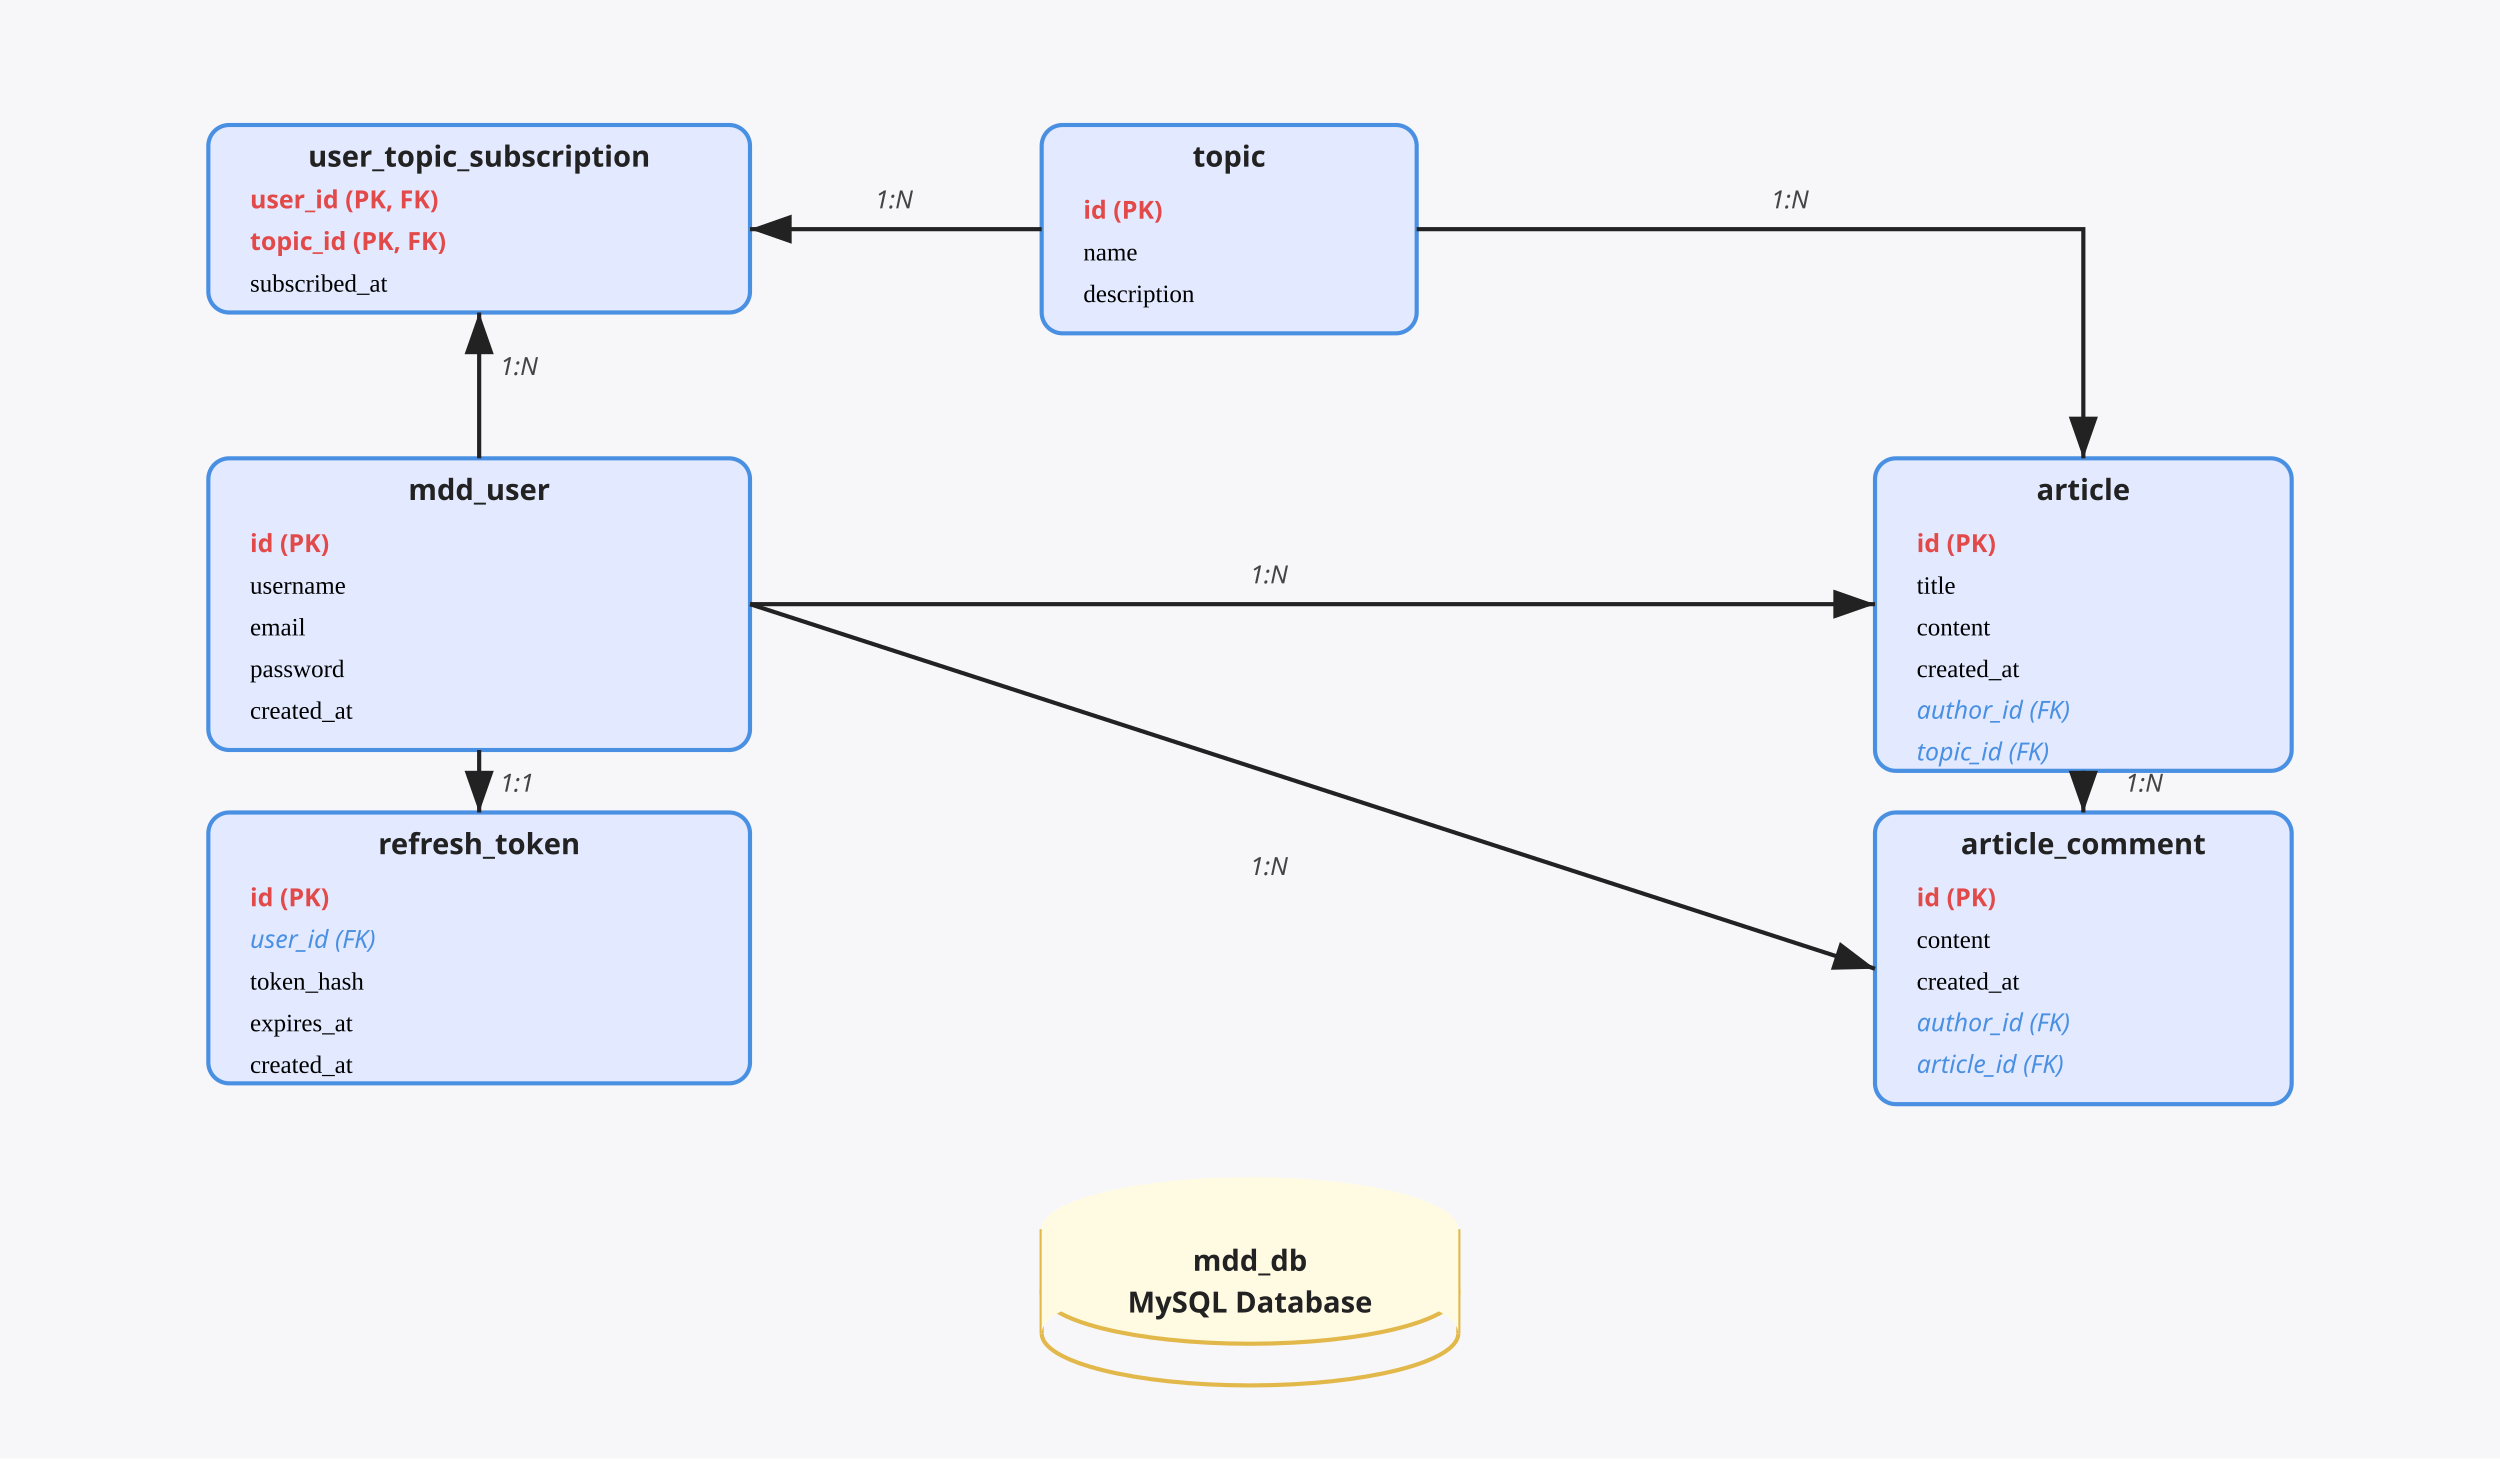
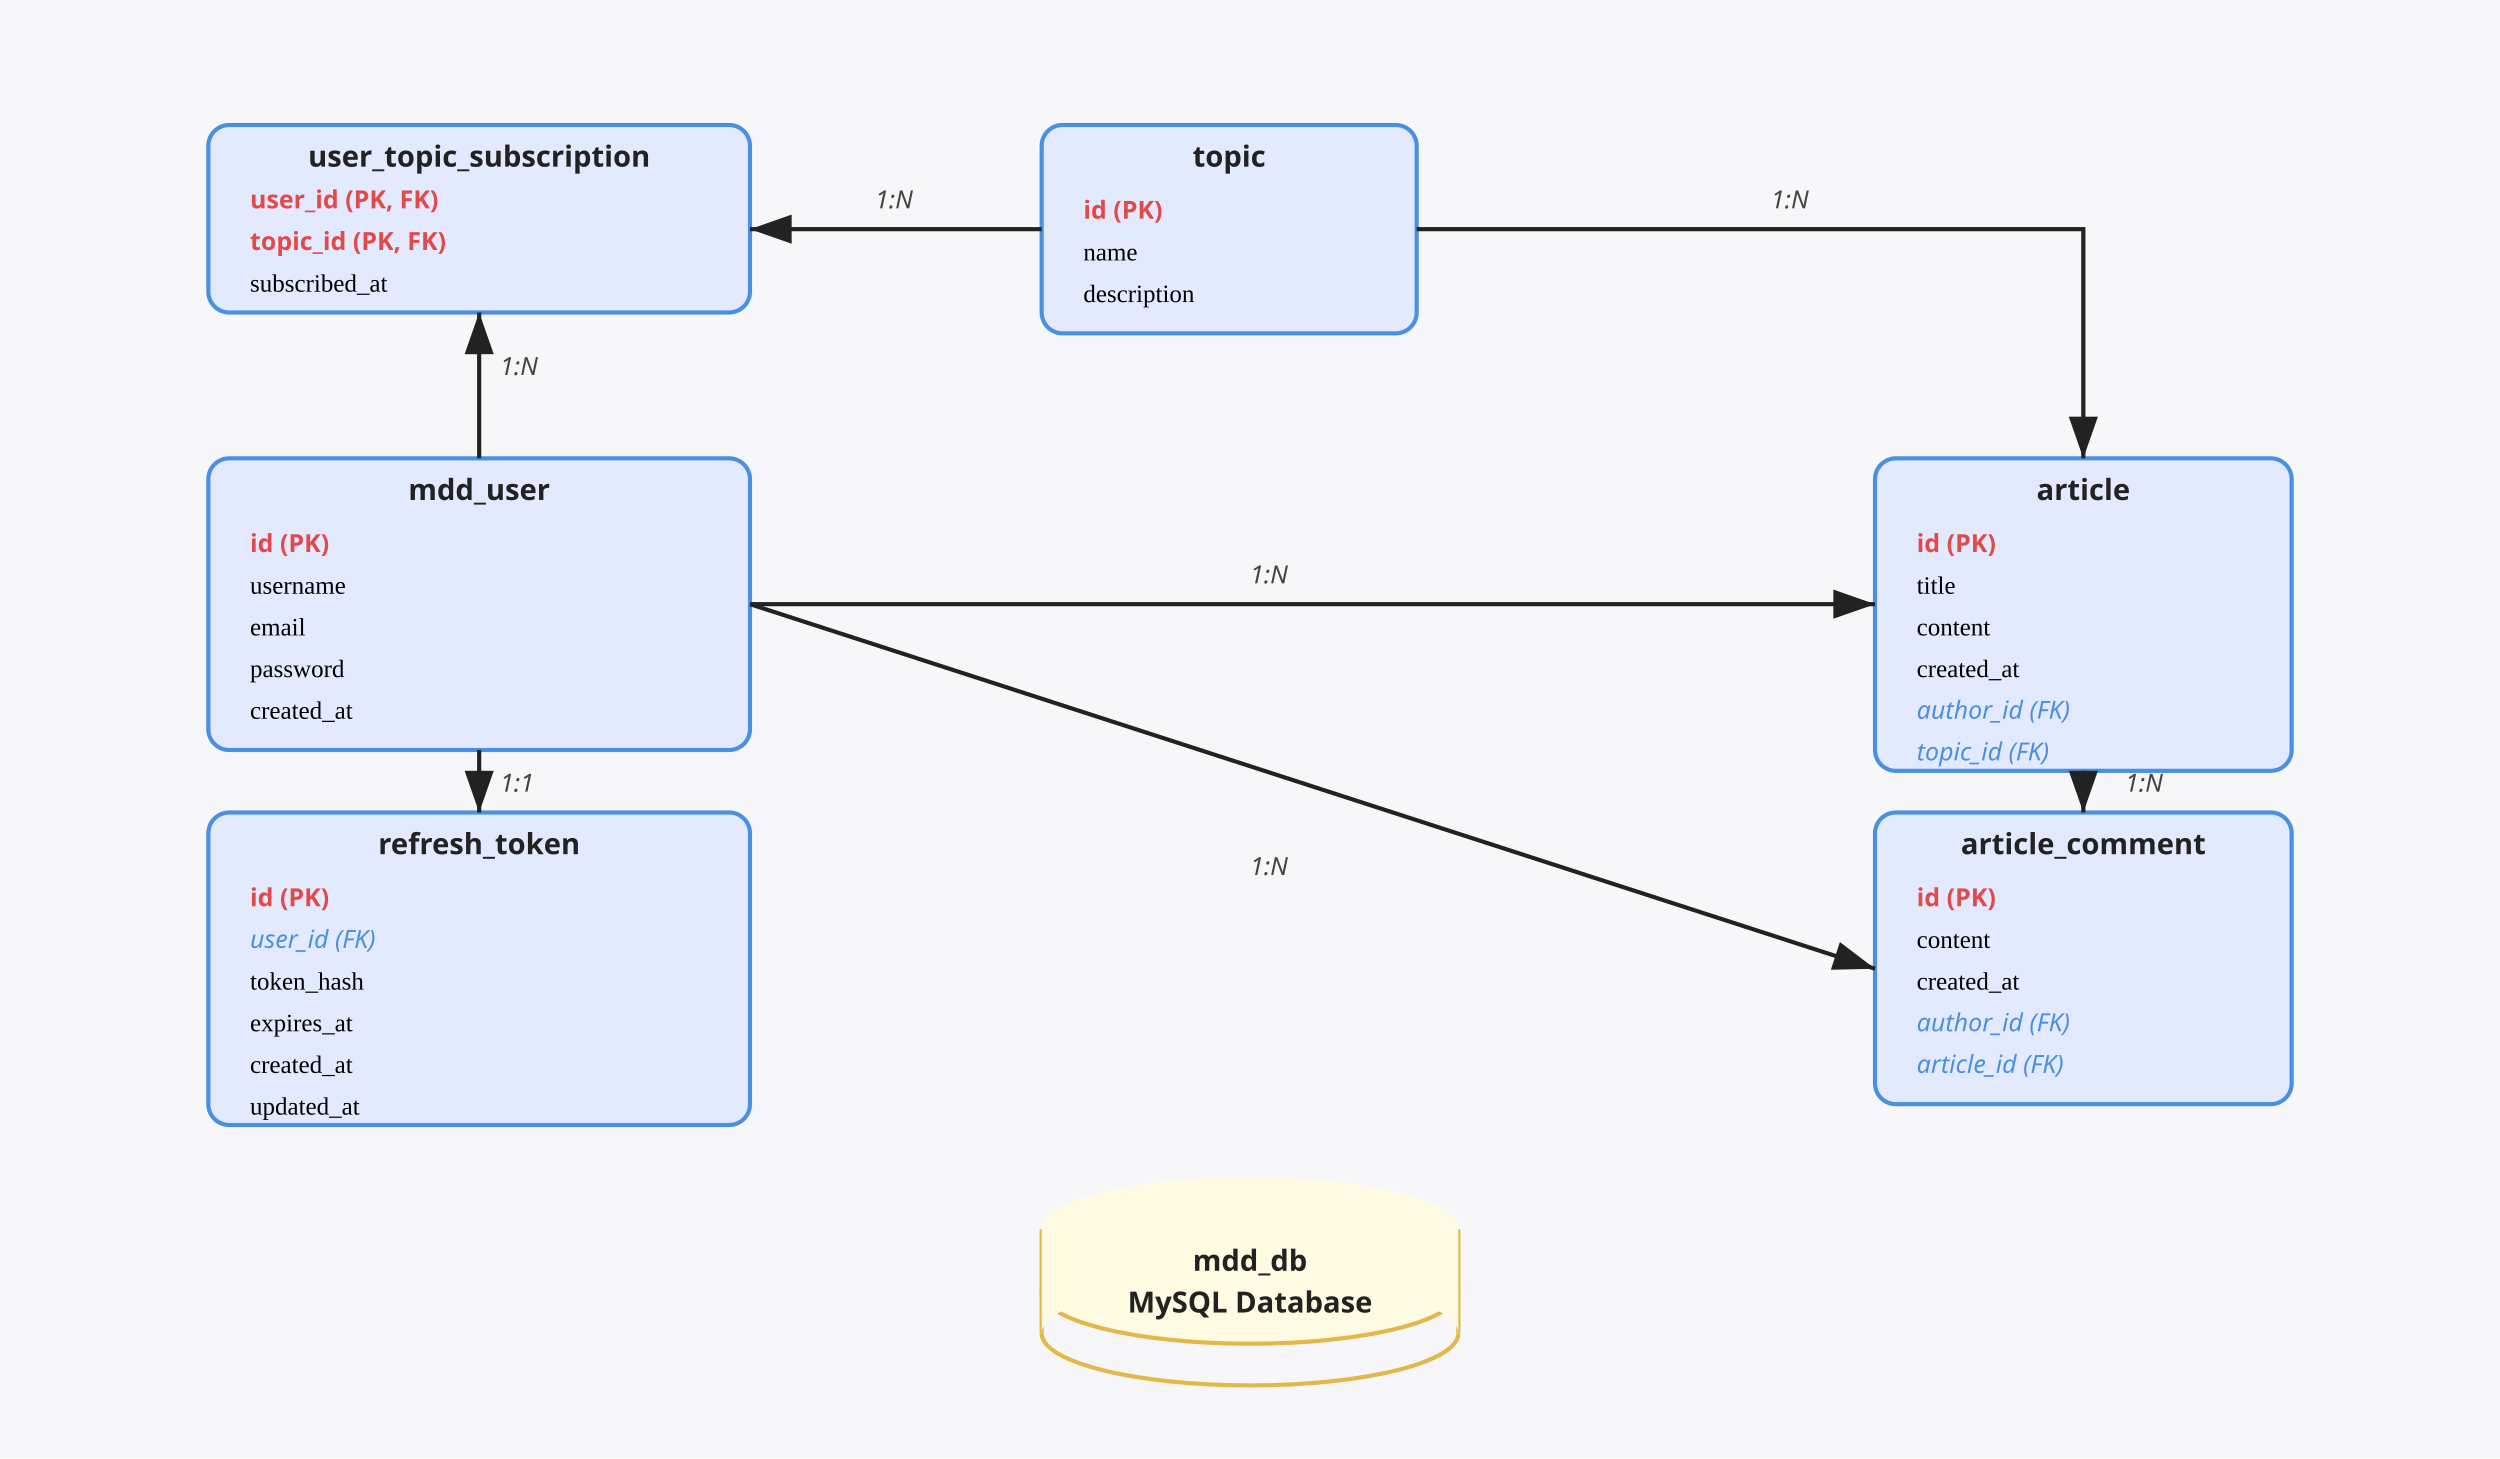
<svg xmlns="http://www.w3.org/2000/svg" width="1200" height="700" viewBox="0 0 1200 700">
  <style>
    .node { font: bold 14px sans-serif; fill: #222; }
    .table { fill: #e3eaff; stroke: #4a90e2; stroke-width: 2; rx: 10; }
    .db { fill: #fffbe3; stroke: #e2b84a; stroke-width: 2; rx: 20; }
    .arrow { stroke: #222; stroke-width: 2; marker-end: url(#arrowhead); }
    .label { font: italic 12px sans-serif; fill: #444; }
    .pk { font: bold 12px sans-serif; fill: #e24a4a; }
    .fk { font: italic 12px sans-serif; fill: #4a90e2; }
  </style>
  <defs>
    <marker id="arrowhead" markerWidth="10" markerHeight="7" refX="10" refY="3.5" orient="auto">
      <polygon points="0 0, 10 3.5, 0 7" fill="#222" />
    </marker>
  </defs>
  <rect x="0" y="0" width="1200" height="700" fill="#f7f7fa" />
  <rect x="100" y="220" width="260" height="140" class="table" />
  <text x="230" y="240" text-anchor="middle" class="node">mdd_user</text>
  <text x="120" y="265" class="pk">id (PK)</text>
  <text x="120" y="285">username</text>
  <text x="120" y="305">email</text>
  <text x="120" y="325">password</text>
  <text x="120" y="345">created_at</text>
  <rect x="500" y="60" width="180" height="100" class="table" />
  <text x="590" y="80" text-anchor="middle" class="node">topic</text>
  <text x="520" y="105" class="pk">id (PK)</text>
  <text x="520" y="125">name</text>
  <text x="520" y="145">description</text>
  <rect x="100" y="60" width="260" height="90" class="table" />
  <text x="230" y="80" text-anchor="middle" class="node">user_topic_subscription</text>
  <text x="120" y="100" class="pk">user_id (PK, FK)</text>
  <text x="120" y="120" class="pk">topic_id (PK, FK)</text>
  <text x="120" y="140">subscribed_at</text>
  <rect x="900" y="220" width="200" height="150" class="table" />
  <text x="1000" y="240" text-anchor="middle" class="node">article</text>
  <text x="920" y="265" class="pk">id (PK)</text>
  <text x="920" y="285">title</text>
  <text x="920" y="305">content</text>
  <text x="920" y="325">created_at</text>
  <text x="920" y="345" class="fk">author_id (FK)</text>
  <text x="920" y="365" class="fk">topic_id (FK)</text>
  <rect x="900" y="390" width="200" height="140" class="table" />
  <text x="1000" y="410" text-anchor="middle" class="node">article_comment</text>
  <text x="920" y="435" class="pk">id (PK)</text>
  <text x="920" y="455">content</text>
  <text x="920" y="475">created_at</text>
  <text x="920" y="495" class="fk">author_id (FK)</text>
  <text x="920" y="515" class="fk">article_id (FK)</text>
-   <rect x="100" y="390" width="260" height="130" class="table" />
+   <rect x="100" y="390" width="260" height="150" class="table" />
  <text x="230" y="410" text-anchor="middle" class="node">refresh_token</text>
  <text x="120" y="435" class="pk">id (PK)</text>
  <text x="120" y="455" class="fk">user_id (FK)</text>
  <text x="120" y="475">token_hash</text>
  <text x="120" y="495">expires_at</text>
  <text x="120" y="515">created_at</text>
+   <text x="120" y="535">updated_at</text>
  <line x1="230" y1="220" x2="230" y2="150" class="arrow" />
  <text x="240" y="180" class="label">1:N</text>
  <line x1="500" y1="110" x2="360" y2="110" class="arrow" />
  <text x="420" y="100" class="label">1:N</text>
  <line x1="360" y1="290" x2="900" y2="290" class="arrow" />
  <text x="600" y="280" class="label">1:N</text>
  <polyline points="680,110 1000,110 1000,220" class="arrow" fill="none" />
  <text x="850" y="100" class="label">1:N</text>
  <line x1="1000" y1="370" x2="1000" y2="390" class="arrow" />
  <text x="1020" y="380" class="label">1:N</text>
  <line x1="360" y1="290" x2="900" y2="465" class="arrow" />
  <text x="600" y="420" class="label">1:N</text>
  <line x1="230" y1="360" x2="230" y2="390" class="arrow" />
  <text x="240" y="380" class="label">1:1</text>
  <ellipse cx="600" cy="620" rx="100" ry="25" fill="#fffbe3" stroke="#e2b84a" stroke-width="2" />
  <line x1="500" y1="590" x2="500" y2="640" stroke="#e2b84a" stroke-width="2" />
  <line x1="700" y1="590" x2="700" y2="640" stroke="#e2b84a" stroke-width="2" />
  <path d="M500,640 A100,25 0 0,0 700,640" fill="none" stroke="#e2b84a" stroke-width="2" />
  <path d="M500,590 A100,25 0 0,1 700,590 L700,640 A100,25 0 0,0 500,640 Z" fill="#fffbe3" stroke="none" />
  <text x="600" y="610" text-anchor="middle" class="node">mdd_db</text>
  <text x="600" y="630" text-anchor="middle" class="node">MySQL Database</text>
</svg>
